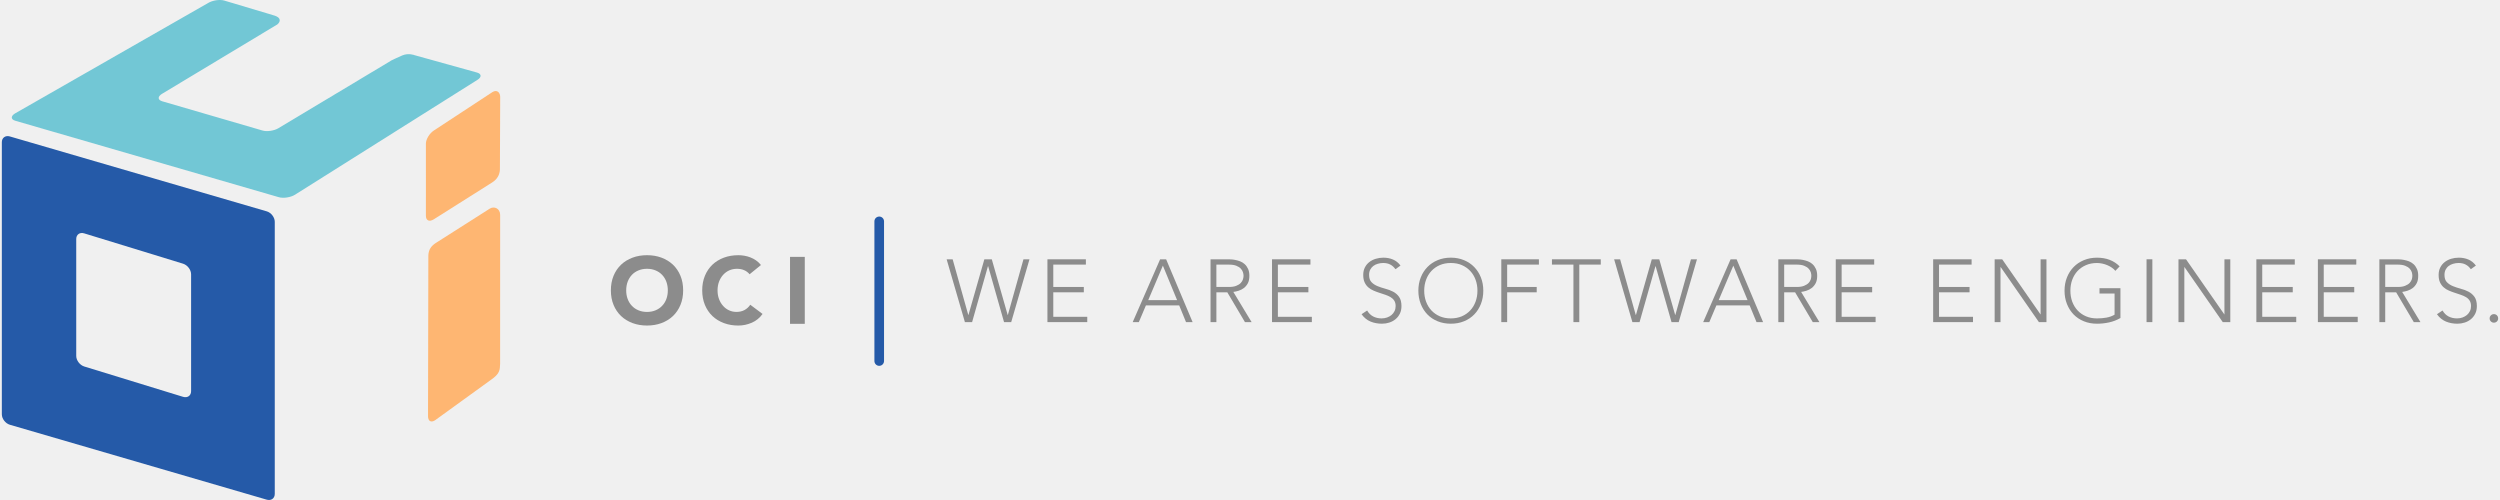
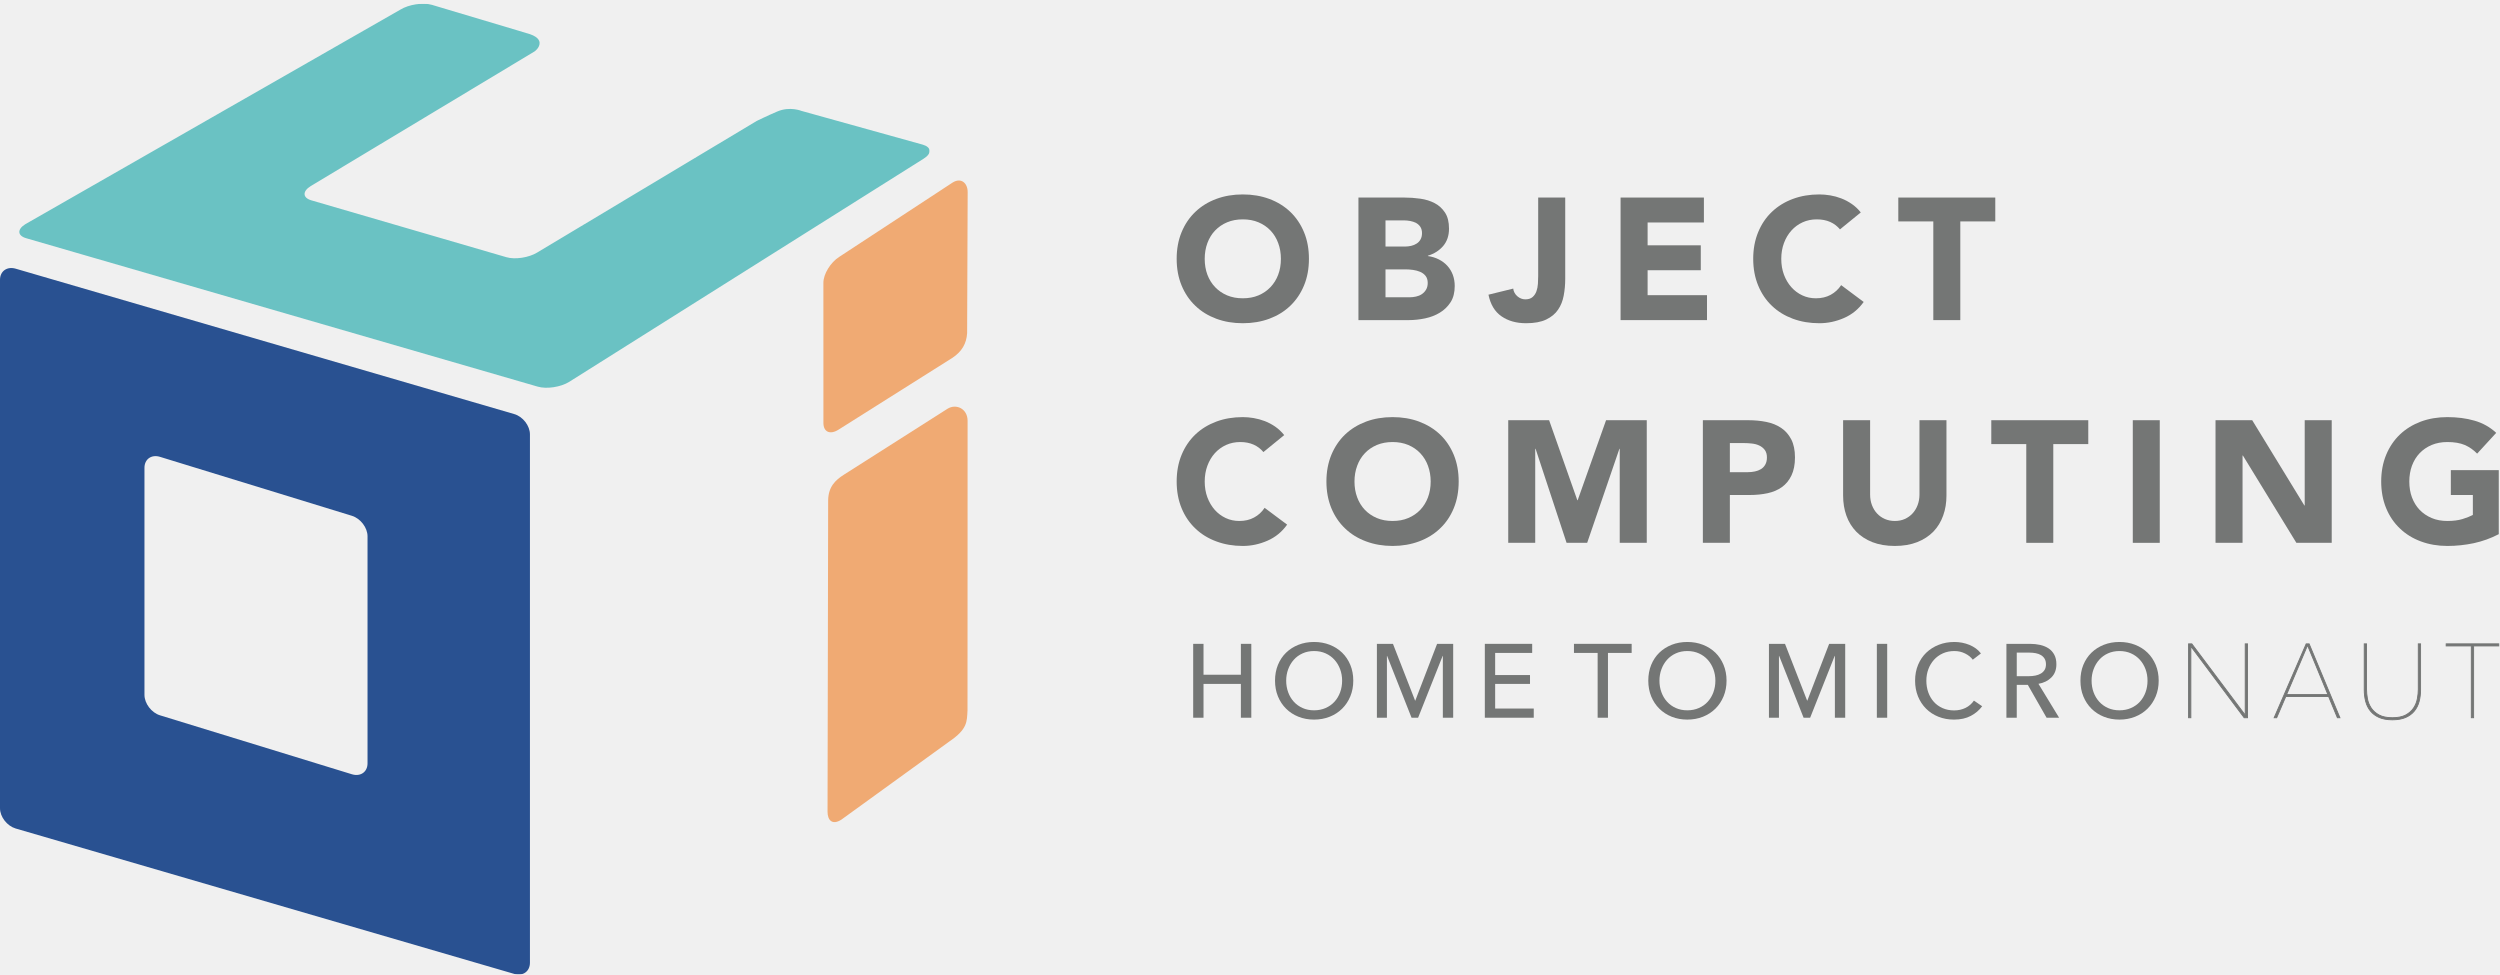
- <svg xmlns="http://www.w3.org/2000/svg" version="1.1" id="Ebene_1" x="0px" y="0px" width="325px" height="65px" viewBox="0 0 325 65" enable-background="new 0 0 325 65" xml:space="preserve">
-   <g>
-     <path fill="#255AA8" d="M24.842,35.654c0-0.58-0.47-1.193-1.042-1.373l-12.851-3.943c-0.571-0.18-1.039,0.152-1.039,0.73V46.27   c0,0.58,0.468,1.195,1.039,1.373L23.8,51.588c0.572,0.176,1.042-0.152,1.042-0.73V35.654z M35.719,64.209   c0,0.58-0.473,0.918-1.045,0.746l-33.39-9.736c-0.575-0.17-1.045-0.779-1.045-1.357V18.484c0-0.58,0.471-0.916,1.045-0.746   l33.39,9.736c0.572,0.166,1.045,0.779,1.045,1.357V64.209z" />
-     <path fill="#72C7D5" d="M53.901,7.176l8.121,2.258c0.588,0.172,0.611,0.598,0.051,0.943L38.346,25.316   c-0.564,0.35-1.508,0.492-2.1,0.32L1.991,15.699c-0.591-0.17-0.614-0.598-0.051-0.945L27.049,0.393   c0.563-0.346,1.507-0.492,2.099-0.322l5.839,1.744l0.474,0.145c0.788,0.197,0.898,0.494,0.903,0.662   c0.01,0.334-0.332,0.568-0.332,0.568l-14.988,9.018c-0.563,0.346-0.55,0.773,0.026,0.953l13.064,3.809   c0.58,0.172,1.515,0.029,2.078-0.314L50.9,7.846c0,0,0.781-0.379,1.389-0.639C53.129,6.854,53.901,7.176,53.901,7.176" />
-     <path fill="#FEB672" d="M55.685,33.264c0.008-0.918,0.479-1.371,1.065-1.738l6.921-4.404c0.586-0.367,1.349-0.006,1.349,0.803   l-0.005,19.381c-0.042,0.768,0.011,1.25-1.208,2.084l-7.247,5.244c-0.585,0.373-0.917,0.051-0.917-0.537L55.685,33.264z" />
-     <path fill="#FEB672" d="M55.366,18.684c0-0.586,0.48-1.371,1.064-1.736l7.583-4.975c0.583-0.369,1.013,0.045,1.013,0.633   l-0.037,9.453c-0.043,0.693-0.352,1.23-0.984,1.646l-7.622,4.812c-0.585,0.365-1.015,0.137-1.015-0.447L55.366,18.684z" />
-     <path fill="#8C8C8C" d="M81.406,37.748c0,0.41,0.063,0.781,0.19,1.123c0.129,0.342,0.31,0.639,0.547,0.883   c0.237,0.254,0.523,0.447,0.856,0.586c0.332,0.141,0.701,0.211,1.113,0.211c0.409,0,0.779-0.07,1.112-0.211   c0.331-0.139,0.618-0.332,0.855-0.586c0.238-0.244,0.419-0.541,0.548-0.883c0.125-0.342,0.19-0.713,0.19-1.123   c0-0.404-0.065-0.775-0.19-1.121c-0.129-0.344-0.31-0.639-0.548-0.891c-0.237-0.252-0.524-0.445-0.855-0.582   c-0.333-0.139-0.703-0.211-1.112-0.211c-0.412,0-0.782,0.072-1.113,0.211c-0.333,0.137-0.619,0.33-0.856,0.582   c-0.238,0.252-0.418,0.547-0.547,0.891C81.469,36.973,81.406,37.344,81.406,37.748 M79.414,37.748c0-0.699,0.116-1.328,0.35-1.898   c0.233-0.562,0.56-1.045,0.978-1.443c0.417-0.395,0.916-0.697,1.49-0.912c0.572-0.215,1.2-0.32,1.881-0.32s1.307,0.105,1.882,0.32   c0.572,0.215,1.068,0.518,1.487,0.912c0.417,0.398,0.745,0.881,0.977,1.443c0.235,0.57,0.351,1.199,0.351,1.898   c0,0.695-0.116,1.326-0.351,1.895c-0.232,0.562-0.561,1.045-0.977,1.443c-0.419,0.396-0.916,0.701-1.487,0.914   c-0.576,0.215-1.202,0.32-1.882,0.32s-1.309-0.105-1.881-0.32c-0.574-0.213-1.072-0.518-1.49-0.914   c-0.418-0.398-0.744-0.881-0.978-1.443C79.53,39.074,79.414,38.443,79.414,37.748" />
-     <path fill="#8C8C8C" d="M97.448,35.654c-0.188-0.229-0.42-0.406-0.694-0.525c-0.275-0.125-0.594-0.186-0.952-0.186   c-0.362,0-0.695,0.074-1.004,0.207c-0.308,0.141-0.573,0.338-0.797,0.586c-0.226,0.252-0.401,0.547-0.531,0.891   c-0.126,0.344-0.189,0.717-0.189,1.121c0,0.41,0.063,0.783,0.189,1.123c0.13,0.342,0.302,0.639,0.524,0.885   c0.221,0.252,0.48,0.445,0.78,0.584c0.3,0.141,0.62,0.209,0.966,0.209c0.394,0,0.741-0.08,1.044-0.244s0.554-0.393,0.75-0.689   l1.598,1.197c-0.366,0.516-0.833,0.895-1.4,1.141c-0.567,0.244-1.147,0.367-1.746,0.367c-0.681,0-1.307-0.105-1.88-0.32   c-0.575-0.215-1.071-0.518-1.489-0.914c-0.418-0.398-0.744-0.881-0.978-1.445s-0.352-1.197-0.352-1.893   c0-0.699,0.118-1.328,0.352-1.898c0.233-0.564,0.56-1.045,0.978-1.445c0.418-0.393,0.914-0.697,1.489-0.912   c0.573-0.213,1.199-0.318,1.88-0.318c0.247,0,0.501,0.021,0.769,0.066c0.265,0.045,0.528,0.115,0.787,0.217   c0.257,0.096,0.506,0.23,0.742,0.391c0.24,0.166,0.452,0.367,0.641,0.602L97.448,35.654z" />
-     <rect x="102.703" y="33.393" fill="#8C8C8C" width="1.918" height="8.705" />
-     <polygon fill="#8C8C8C" points="123.062,33.709 123.845,33.709 125.876,40.943 125.898,40.943 127.965,33.709 128.933,33.709    130.998,40.943 131.021,40.943 133.051,33.709 133.833,33.709 131.457,41.875 130.525,41.875 128.46,34.607 128.434,34.607    126.373,41.875 125.438,41.875  " />
-     <polygon fill="#8C8C8C" points="136.167,33.709 141.163,33.709 141.163,34.398 136.927,34.398 136.927,37.305 140.896,37.305    140.896,38 136.927,38 136.927,41.184 141.344,41.184 141.344,41.875 136.167,41.875  " />
-     <path fill="#8C8C8C" d="M151.173,34.533l-1.902,4.482h3.75L151.173,34.533z M150.815,33.709h0.782l3.442,8.166h-0.856l-0.887-2.17   h-4.328l-0.92,2.17h-0.797L150.815,33.709z" />
-     <path fill="#8C8C8C" d="M158.13,37.305h1.612c0.399,0,0.726-0.047,0.976-0.152c0.252-0.102,0.446-0.221,0.581-0.367   c0.14-0.145,0.235-0.303,0.285-0.473c0.05-0.168,0.078-0.324,0.078-0.459c0-0.143-0.027-0.295-0.078-0.463   c-0.05-0.17-0.145-0.328-0.285-0.473c-0.134-0.146-0.328-0.271-0.581-0.371c-0.25-0.098-0.576-0.148-0.976-0.148h-1.612V37.305z    M157.369,33.709h2.146c0.108,0,0.252,0.002,0.438,0.01c0.186,0.004,0.382,0.025,0.596,0.066c0.216,0.041,0.434,0.102,0.661,0.184   c0.221,0.084,0.424,0.211,0.599,0.371c0.179,0.16,0.323,0.363,0.438,0.613c0.115,0.246,0.171,0.543,0.171,0.9   c0,0.389-0.063,0.711-0.197,0.967c-0.137,0.258-0.307,0.459-0.509,0.617c-0.204,0.156-0.429,0.277-0.678,0.354   c-0.245,0.08-0.479,0.131-0.701,0.158l2.376,3.926h-0.865L159.55,38h-1.419v3.875h-0.761V33.709z" />
-     <polygon fill="#8C8C8C" points="165.362,33.709 170.357,33.709 170.357,34.398 166.124,34.398 166.124,37.305 170.091,37.305    170.091,38 166.124,38 166.124,41.184 170.54,41.184 170.54,41.875 165.362,41.875  " />
-     <path fill="#8C8C8C" d="M177.728,40.365c0.199,0.346,0.461,0.604,0.776,0.771c0.321,0.166,0.686,0.256,1.092,0.256   c0.254,0,0.494-0.039,0.715-0.115c0.222-0.082,0.42-0.186,0.584-0.324c0.165-0.139,0.296-0.307,0.392-0.504   c0.098-0.193,0.146-0.418,0.146-0.662c0-0.283-0.062-0.518-0.18-0.705c-0.121-0.186-0.283-0.338-0.48-0.455   c-0.201-0.119-0.424-0.219-0.674-0.305c-0.252-0.084-0.508-0.17-0.775-0.256c-0.262-0.084-0.521-0.182-0.771-0.291   c-0.249-0.107-0.477-0.242-0.675-0.42c-0.2-0.172-0.36-0.389-0.478-0.65c-0.121-0.262-0.18-0.586-0.18-0.969   c0-0.361,0.073-0.686,0.213-0.965c0.142-0.279,0.334-0.516,0.577-0.703s0.521-0.33,0.838-0.426   c0.314-0.096,0.646-0.145,0.989-0.145c0.447,0,0.859,0.076,1.239,0.236c0.382,0.156,0.713,0.424,0.99,0.789l-0.657,0.475   c-0.193-0.27-0.42-0.473-0.674-0.605c-0.26-0.137-0.568-0.203-0.92-0.203c-0.248,0-0.48,0.035-0.703,0.102   c-0.225,0.062-0.415,0.158-0.584,0.285c-0.162,0.125-0.295,0.289-0.398,0.477c-0.1,0.195-0.148,0.424-0.148,0.684   c0,0.408,0.104,0.723,0.31,0.941c0.21,0.219,0.472,0.391,0.782,0.518c0.312,0.127,0.646,0.238,1.015,0.338   c0.364,0.092,0.7,0.221,1.017,0.385c0.31,0.16,0.568,0.387,0.773,0.672c0.209,0.295,0.312,0.689,0.312,1.197   c0,0.369-0.067,0.695-0.207,0.982c-0.137,0.283-0.322,0.523-0.558,0.719s-0.507,0.344-0.813,0.443   c-0.309,0.1-0.627,0.15-0.959,0.15c-0.539,0-1.035-0.094-1.488-0.281c-0.455-0.189-0.842-0.506-1.164-0.953L177.728,40.365z" />
-     <path fill="#8C8C8C" d="M185.147,37.791c0,0.506,0.081,0.982,0.242,1.42c0.161,0.436,0.391,0.818,0.691,1.141   c0.301,0.324,0.664,0.578,1.091,0.766c0.427,0.18,0.904,0.275,1.437,0.275c0.529,0,1.008-0.096,1.436-0.275   c0.427-0.188,0.788-0.441,1.09-0.766c0.302-0.322,0.531-0.705,0.691-1.141c0.163-0.438,0.243-0.914,0.243-1.42   c0-0.51-0.08-0.984-0.243-1.42c-0.16-0.438-0.39-0.818-0.691-1.141c-0.302-0.326-0.663-0.576-1.09-0.766   c-0.428-0.184-0.906-0.275-1.436-0.275c-0.532,0-1.01,0.092-1.437,0.275c-0.427,0.189-0.79,0.439-1.091,0.766   c-0.301,0.322-0.53,0.703-0.691,1.141C185.229,36.807,185.147,37.281,185.147,37.791 M184.387,37.791   c0-0.623,0.104-1.199,0.312-1.721c0.204-0.523,0.495-0.977,0.864-1.354c0.367-0.383,0.812-0.682,1.332-0.896   c0.516-0.215,1.089-0.324,1.713-0.324c0.619,0,1.194,0.109,1.711,0.324c0.519,0.215,0.966,0.514,1.333,0.896   c0.37,0.377,0.657,0.83,0.865,1.354c0.208,0.521,0.312,1.098,0.312,1.721s-0.104,1.197-0.312,1.727   c-0.208,0.525-0.495,0.979-0.865,1.359c-0.367,0.381-0.814,0.678-1.333,0.889c-0.517,0.213-1.092,0.316-1.711,0.316   c-0.624,0-1.197-0.104-1.713-0.316c-0.52-0.211-0.965-0.508-1.332-0.889c-0.369-0.381-0.66-0.834-0.864-1.359   C184.491,38.988,184.387,38.414,184.387,37.791" />
-     <polygon fill="#8C8C8C" points="195.169,33.709 200.058,33.709 200.058,34.398 195.931,34.398 195.931,37.305 199.772,37.305    199.772,38 195.931,38 195.931,41.875 195.169,41.875  " />
-     <polygon fill="#8C8C8C" points="204.547,34.398 201.753,34.398 201.753,33.709 208.099,33.709 208.099,34.398 205.308,34.398    205.308,41.875 204.547,41.875  " />
-     <polygon fill="#8C8C8C" points="209.835,33.709 210.616,33.709 212.648,40.943 212.673,40.943 214.733,33.709 215.704,33.709    217.772,40.943 217.795,40.943 219.825,33.709 220.607,33.709 218.232,41.875 217.297,41.875 215.233,34.607 215.209,34.607    213.144,41.875 212.211,41.875  " />
-     <path fill="#8C8C8C" d="M225.333,34.533l-1.902,4.482h3.75L225.333,34.533z M224.978,33.709h0.781l3.44,8.166h-0.853l-0.89-2.17   h-4.327l-0.919,2.17h-0.797L224.978,33.709z" />
-     <path fill="#8C8C8C" d="M231.944,37.305h1.614c0.399,0,0.725-0.047,0.974-0.152c0.252-0.102,0.444-0.221,0.581-0.367   c0.141-0.145,0.235-0.303,0.288-0.473c0.049-0.168,0.073-0.324,0.073-0.459c0-0.143-0.024-0.295-0.073-0.463   c-0.053-0.17-0.147-0.328-0.288-0.473c-0.137-0.146-0.329-0.271-0.581-0.371c-0.249-0.098-0.574-0.148-0.974-0.148h-1.614V37.305z    M231.183,33.709h2.146c0.108,0,0.254,0.002,0.438,0.01c0.185,0.004,0.385,0.025,0.6,0.066c0.213,0.041,0.434,0.102,0.656,0.184   c0.223,0.084,0.425,0.211,0.602,0.371c0.178,0.16,0.323,0.363,0.439,0.613c0.114,0.246,0.171,0.543,0.171,0.9   c0,0.389-0.065,0.711-0.2,0.967c-0.137,0.258-0.307,0.459-0.51,0.617c-0.203,0.156-0.43,0.277-0.678,0.354   c-0.24,0.08-0.477,0.131-0.699,0.158l2.377,3.926h-0.866L233.363,38h-1.419v3.875h-0.762V33.709z" />
-     <polygon fill="#8C8C8C" points="238.649,33.709 243.646,33.709 243.646,34.398 239.413,34.398 239.413,37.305 243.381,37.305    243.381,38 239.413,38 239.413,41.184 243.829,41.184 243.829,41.875 238.649,41.875  " />
-     <polygon fill="#8C8C8C" points="251.311,33.709 256.308,33.709 256.308,34.398 252.072,34.398 252.072,37.305 256.042,37.305    256.042,38 252.072,38 252.072,41.184 256.489,41.184 256.489,41.875 251.311,41.875  " />
-     <polygon fill="#8C8C8C" points="259.305,33.709 260.286,33.709 265.257,40.859 265.278,40.859 265.278,33.709 266.04,33.709    266.04,41.875 265.058,41.875 260.088,34.721 260.065,34.721 260.065,41.875 259.305,41.875  " />
-     <path fill="#8C8C8C" d="M275.657,41.344c-0.479,0.27-0.971,0.461-1.482,0.57c-0.516,0.113-1.033,0.168-1.564,0.168   c-0.623,0-1.196-0.104-1.71-0.316c-0.52-0.211-0.966-0.508-1.333-0.887c-0.369-0.381-0.66-0.836-0.866-1.363   c-0.209-0.527-0.312-1.102-0.312-1.725s0.103-1.193,0.312-1.719c0.206-0.525,0.497-0.977,0.866-1.355   c0.367-0.383,0.813-0.68,1.333-0.895c0.514-0.215,1.087-0.324,1.71-0.324c1.213,0,2.194,0.375,2.943,1.131l-0.557,0.58   c-0.118-0.148-0.274-0.287-0.455-0.414c-0.18-0.127-0.375-0.23-0.586-0.32c-0.212-0.092-0.432-0.16-0.664-0.209   s-0.457-0.076-0.682-0.076c-0.529,0-1.008,0.092-1.434,0.279c-0.428,0.186-0.791,0.436-1.094,0.758   c-0.299,0.326-0.529,0.705-0.693,1.145c-0.16,0.438-0.238,0.91-0.238,1.42c0,0.506,0.078,0.982,0.238,1.422   c0.164,0.436,0.395,0.816,0.693,1.139c0.303,0.324,0.666,0.578,1.094,0.764c0.426,0.184,0.904,0.277,1.434,0.277   c0.44,0,0.852-0.035,1.234-0.105c0.385-0.072,0.734-0.193,1.051-0.383V38.16h-1.961v-0.691h2.723V41.344z" />
-     <rect x="279.05" y="33.707" fill="#8C8C8C" width="0.756" height="8.168" />
-     <polygon fill="#8C8C8C" points="283.202,33.709 284.181,33.709 289.153,40.859 289.177,40.859 289.177,33.709 289.939,33.709    289.939,41.875 288.957,41.875 283.983,34.721 283.964,34.721 283.964,41.875 283.202,41.875  " />
-     <polygon fill="#8C8C8C" points="293.327,33.709 298.321,33.709 298.321,34.398 294.092,34.398 294.092,37.305 298.057,37.305    298.057,38 294.092,38 294.092,41.184 298.511,41.184 298.511,41.875 293.327,41.875  " />
-     <polygon fill="#8C8C8C" points="301.325,33.709 306.317,33.709 306.317,34.398 302.086,34.398 302.086,37.305 306.052,37.305    306.052,38 302.086,38 302.086,41.184 306.504,41.184 306.504,41.875 301.325,41.875  " />
-     <path fill="#8C8C8C" d="M310.078,37.305h1.614c0.401,0,0.726-0.047,0.973-0.152c0.253-0.102,0.447-0.221,0.584-0.367   c0.141-0.145,0.232-0.303,0.286-0.473c0.046-0.168,0.071-0.324,0.071-0.459c0-0.143-0.025-0.295-0.071-0.463   c-0.054-0.17-0.146-0.328-0.286-0.473c-0.137-0.146-0.331-0.271-0.584-0.371c-0.247-0.098-0.571-0.148-0.973-0.148h-1.614V37.305z    M309.317,33.709h2.146c0.105,0,0.255,0.002,0.439,0.01c0.185,0.004,0.38,0.025,0.597,0.066c0.215,0.041,0.434,0.102,0.66,0.184   c0.223,0.084,0.422,0.211,0.602,0.371c0.176,0.16,0.319,0.363,0.436,0.613c0.115,0.246,0.17,0.543,0.17,0.9   c0,0.389-0.062,0.711-0.197,0.967c-0.137,0.258-0.303,0.459-0.509,0.617c-0.206,0.156-0.429,0.277-0.677,0.354   c-0.246,0.08-0.48,0.131-0.701,0.158l2.376,3.926h-0.866L311.497,38h-1.419v3.875h-0.761V33.709z" />
-     <path fill="#8C8C8C" d="M317.53,40.365c0.2,0.346,0.455,0.604,0.775,0.771c0.32,0.166,0.686,0.256,1.094,0.256   c0.254,0,0.491-0.039,0.715-0.115c0.222-0.082,0.417-0.186,0.582-0.324c0.164-0.139,0.295-0.307,0.392-0.504   c0.097-0.193,0.146-0.418,0.146-0.662c0-0.283-0.061-0.518-0.18-0.705c-0.116-0.186-0.277-0.338-0.478-0.455   c-0.2-0.119-0.427-0.219-0.677-0.305c-0.252-0.084-0.506-0.17-0.77-0.256c-0.267-0.084-0.525-0.182-0.775-0.291   c-0.25-0.107-0.479-0.242-0.673-0.42c-0.2-0.172-0.361-0.389-0.48-0.65c-0.123-0.262-0.179-0.586-0.179-0.969   c0-0.361,0.069-0.686,0.213-0.965s0.336-0.516,0.579-0.703c0.239-0.188,0.517-0.33,0.833-0.426s0.649-0.145,0.993-0.145   c0.446,0,0.859,0.076,1.24,0.236c0.382,0.156,0.709,0.424,0.987,0.789l-0.659,0.475c-0.192-0.27-0.415-0.473-0.673-0.605   c-0.258-0.137-0.562-0.203-0.918-0.203c-0.248,0-0.479,0.035-0.703,0.102c-0.225,0.062-0.418,0.158-0.584,0.285   c-0.168,0.125-0.297,0.289-0.398,0.477c-0.103,0.195-0.149,0.424-0.149,0.684c0,0.408,0.101,0.723,0.308,0.941   c0.213,0.219,0.473,0.391,0.783,0.518c0.312,0.127,0.65,0.238,1.014,0.338c0.366,0.092,0.706,0.221,1.016,0.385   c0.311,0.16,0.572,0.387,0.779,0.672c0.205,0.295,0.309,0.689,0.309,1.197c0,0.369-0.066,0.695-0.206,0.982   c-0.138,0.283-0.327,0.523-0.559,0.719c-0.235,0.195-0.509,0.344-0.812,0.443c-0.311,0.1-0.627,0.15-0.959,0.15   c-0.537,0-1.039-0.094-1.486-0.281c-0.453-0.189-0.846-0.506-1.167-0.953L317.53,40.365z" />
-     <path fill="#8C8C8C" d="M323.653,41.393c0-0.156,0.055-0.287,0.163-0.395s0.235-0.162,0.391-0.162s0.282,0.055,0.396,0.162   c0.103,0.107,0.158,0.238,0.158,0.395c0,0.152-0.056,0.285-0.158,0.393c-0.113,0.107-0.24,0.16-0.396,0.16s-0.282-0.053-0.391-0.16   S323.653,41.545,323.653,41.393" />
-     <path fill="#255AA8" d="M114.3,47.559c-0.348,0-0.627-0.283-0.627-0.631v-18.15c0-0.346,0.279-0.627,0.627-0.627   c0.347,0,0.625,0.281,0.625,0.627v18.15C114.924,47.275,114.646,47.559,114.3,47.559" />
+ <svg xmlns="http://www.w3.org/2000/svg" xmlns:xlink="http://www.w3.org/1999/xlink" width="649px" height="253px" viewBox="0 0 649 253" version="1.1">
+   <defs>
+     <polygon id="path-1" points="0 0.973 241.335 0.973 241.335 252.94 0 252.94" />
+   </defs>
+   <g id="OCI_HTM_V1_Colored" stroke="none" stroke-width="1" fill="none" fill-rule="evenodd">
+     <g id="Group-4">
+       <mask id="mask-2" fill="white">
+         <use xlink:href="#path-1" />
+       </mask>
+       <g id="Clip-2" />
+       <path d="M95.411,139.218 C95.411,136.973 93.581,134.588 91.355,133.902 L41.535,118.596 C39.32,117.911 37.502,119.198 37.502,121.439 L37.502,180.381 C37.502,182.629 39.32,185.019 41.535,185.695 L91.355,200.997 C93.581,201.685 95.411,200.405 95.411,198.168 L95.411,139.218 Z M137.572,249.926 C137.572,252.171 135.748,253.49 133.512,252.83 L4.063,215.078 C1.836,214.419 0,212.059 0,209.817 L0,72.64 C0,70.387 1.836,69.093 4.063,69.75 L133.512,107.499 C135.748,108.153 137.572,110.527 137.572,112.766 L137.572,249.926 Z" id="Fill-1" fill="#295191" mask="url(#mask-2)" />
+       <path d="M208.07,28.792 L239.563,37.556 C241.841,38.215 241.938,39.87 239.762,41.204 L147.749,99.139 C145.576,100.493 141.91,101.048 139.616,100.378 L6.8,61.843 C4.509,61.181 4.412,59.533 6.604,58.181 L103.953,2.489 C106.135,1.154 109.797,0.593 112.085,1.246 L134.737,8.011 L136.572,8.572 C139.622,9.335 140.062,10.489 140.081,11.143 C140.108,12.44 138.784,13.343 138.784,13.343 L80.669,48.304 C78.492,49.645 78.537,51.315 80.773,51.991 L131.432,66.761 C133.668,67.443 137.298,66.887 139.474,65.546 L196.44,31.397 C196.44,31.397 199.455,29.929 201.82,28.929 C205.076,27.55 208.07,28.792 208.07,28.792" id="Fill-3" fill="#6AC2C3" mask="url(#mask-2)" />
+     </g>
+     <path d="M214.988,129.94 C215.021,126.393 216.84,124.64 219.112,123.208 L245.951,106.128 C248.227,104.697 251.188,106.103 251.188,109.241 L251.166,184.384 C250.998,187.357 251.207,189.244 246.468,192.476 L218.381,212.806 C216.104,214.241 214.829,212.998 214.829,210.721 L214.988,129.94" id="Fill-5" fill="#F0AA73" />
+     <path d="M213.752,73.41 C213.752,71.135 215.611,68.107 217.873,66.678 L247.275,47.403 C249.539,45.977 251.207,47.568 251.207,49.848 L251.066,86.493 C250.902,89.196 249.699,91.268 247.24,92.9 L217.691,111.533 C215.428,112.966 213.758,112.081 213.758,109.81 L213.752,73.41" id="Fill-6" fill="#F0AA73" />
+     <path d="M312.743,67.187 C312.743,68.69 312.974,70.069 313.438,71.311 C313.902,72.547 314.567,73.626 315.44,74.536 C316.312,75.453 317.348,76.163 318.567,76.679 C319.784,77.19 321.133,77.437 322.633,77.437 C324.128,77.437 325.485,77.19 326.697,76.679 C327.914,76.163 328.952,75.453 329.823,74.536 C330.688,73.626 331.359,72.547 331.82,71.311 C332.291,70.069 332.521,68.69 332.521,67.187 C332.521,65.722 332.291,64.36 331.82,63.101 C331.359,61.843 330.688,60.755 329.823,59.843 C328.952,58.928 327.914,58.216 326.697,57.708 C325.485,57.195 324.128,56.948 322.633,56.948 C321.133,56.948 319.784,57.195 318.567,57.708 C317.348,58.216 316.312,58.928 315.44,59.843 C314.567,60.755 313.902,61.843 313.438,63.101 C312.974,64.36 312.743,65.722 312.743,67.187 Z M305.462,67.187 C305.462,64.646 305.889,62.337 306.742,60.269 C307.594,58.205 308.789,56.442 310.319,54.989 C311.839,53.535 313.655,52.419 315.754,51.639 C317.848,50.859 320.139,50.474 322.633,50.474 C325.117,50.474 327.408,50.859 329.508,51.639 C331.606,52.419 333.42,53.535 334.947,54.989 C336.469,56.442 337.667,58.205 338.519,60.269 C339.379,62.337 339.799,64.646 339.799,67.187 C339.799,69.737 339.379,72.047 338.519,74.113 C337.667,76.179 336.469,77.937 334.947,79.393 C333.42,80.855 331.606,81.965 329.508,82.745 C327.408,83.523 325.117,83.91 322.633,83.91 C320.139,83.91 317.848,83.523 315.754,82.745 C313.655,81.965 311.839,80.855 310.319,79.393 C308.789,77.937 307.594,76.179 306.742,74.113 C305.889,72.047 305.462,69.737 305.462,67.187 Z" id="Fill-7" fill="#747675" />
+     <path d="M359.676,77.173 L365.954,77.173 C366.504,77.173 367.051,77.108 367.607,76.987 C368.152,76.871 368.654,76.663 369.108,76.361 C369.553,76.064 369.922,75.67 370.207,75.19 C370.492,74.712 370.636,74.129 370.636,73.44 C370.636,72.69 370.44,72.085 370.08,71.618 C369.701,71.154 369.234,70.805 368.654,70.561 C368.083,70.325 367.471,70.151 366.816,70.069 C366.152,69.981 365.539,69.931 364.971,69.931 L359.676,69.931 L359.676,77.173 Z M359.676,64.005 L364.751,64.005 C365.286,64.005 365.828,63.937 366.339,63.822 C366.866,63.701 367.344,63.508 367.756,63.234 C368.188,62.964 368.521,62.607 368.768,62.157 C369.021,61.711 369.152,61.167 369.152,60.535 C369.152,59.878 369.006,59.332 368.729,58.898 C368.438,58.464 368.066,58.123 367.627,57.887 C367.168,57.651 366.663,57.472 366.1,57.368 C365.52,57.263 364.971,57.211 364.438,57.211 L359.676,57.211 L359.676,64.005 Z M352.651,51.283 L364.52,51.283 C365.904,51.283 367.292,51.375 368.677,51.574 C370.08,51.766 371.328,52.156 372.438,52.736 C373.542,53.321 374.443,54.145 375.125,55.189 C375.822,56.239 376.163,57.631 376.163,59.368 C376.163,61.167 375.658,62.66 374.658,63.849 C373.652,65.025 372.339,65.876 370.686,66.382 L370.686,66.472 C371.737,66.623 372.686,66.911 373.531,67.349 C374.381,67.783 375.125,68.338 375.74,69.014 C376.355,69.69 376.822,70.47 377.163,71.371 C377.487,72.272 377.646,73.234 377.646,74.25 C377.646,75.926 377.293,77.325 376.575,78.453 C375.85,79.575 374.916,80.482 373.778,81.168 C372.646,81.861 371.366,82.355 369.946,82.652 C368.521,82.949 367.097,83.102 365.69,83.102 L352.651,83.102 L352.651,51.283 Z" id="Fill-8" fill="#747675" />
+     <path d="M406.332,72.448 C406.332,73.915 406.197,75.344 405.939,76.723 C405.689,78.102 405.206,79.322 404.48,80.382 C403.77,81.449 402.744,82.3 401.403,82.943 C400.071,83.588 398.329,83.91 396.17,83.91 C393.647,83.91 391.516,83.311 389.79,82.116 C388.046,80.913 386.925,79.044 386.405,76.5 L392.829,74.92 C392.928,75.696 393.279,76.361 393.89,76.899 C394.516,77.437 395.205,77.712 395.982,77.712 C396.791,77.712 397.417,77.506 397.873,77.099 C398.329,76.696 398.653,76.196 398.865,75.596 C399.076,74.997 399.203,74.349 399.247,73.64 C399.293,72.937 399.313,72.288 399.313,71.687 L399.313,51.283 L406.332,51.283 L406.332,72.448" id="Fill-9" fill="#747675" />
+     <polyline id="Fill-10" fill="#747675" points="420.701 51.283 442.331 51.283 442.331 57.755 427.718 57.755 427.718 63.684 441.523 63.684 441.523 70.151 427.718 70.151 427.718 76.629 443.137 76.629 443.137 83.102 420.701 83.102 420.701 51.283" />
+     <path d="M477.657,59.549 C476.971,58.711 476.121,58.063 475.113,57.617 C474.107,57.169 472.948,56.948 471.635,56.948 C470.316,56.948 469.085,57.195 467.965,57.708 C466.844,58.216 465.877,58.928 465.053,59.843 C464.233,60.755 463.577,61.843 463.112,63.101 C462.65,64.36 462.418,65.722 462.418,67.187 C462.418,68.69 462.65,70.069 463.112,71.311 C463.577,72.547 464.217,73.626 465.02,74.536 C465.835,75.453 466.777,76.163 467.882,76.679 C468.97,77.19 470.143,77.437 471.404,77.437 C472.847,77.437 474.124,77.143 475.231,76.541 C476.333,75.946 477.248,75.105 477.965,74.022 L483.812,78.388 C482.465,80.27 480.762,81.663 478.693,82.558 C476.621,83.459 474.495,83.91 472.309,83.91 C469.813,83.91 467.525,83.523 465.426,82.745 C463.332,81.965 461.514,80.855 459.991,79.393 C458.453,77.937 457.271,76.179 456.42,74.113 C455.565,72.047 455.134,69.737 455.134,67.187 C455.134,64.646 455.565,62.337 456.42,60.269 C457.271,58.205 458.453,56.442 459.991,54.989 C461.514,53.535 463.332,52.419 465.426,51.639 C467.525,50.859 469.813,50.474 472.309,50.474 C473.209,50.474 474.148,50.557 475.113,50.716 C476.088,50.878 477.056,51.142 477.995,51.504 C478.943,51.865 479.844,52.348 480.718,52.947 C481.586,53.54 482.366,54.28 483.059,55.145 L477.657,59.549" id="Fill-11" fill="#747675" />
+     <polyline id="Fill-12" fill="#747675" points="501.889 57.48 492.801 57.48 492.801 51.283 517.975 51.283 517.975 57.48 508.895 57.48 508.895 83.102 501.889 83.102 501.889 57.48" />
+     <path d="M327.979,117.357 C327.29,116.519 326.447,115.876 325.436,115.425 C324.436,114.978 323.271,114.752 321.957,114.752 C320.639,114.752 319.416,115.01 318.295,115.51 C317.169,116.03 316.199,116.733 315.369,117.651 C314.551,118.568 313.902,119.648 313.438,120.91 C312.974,122.17 312.743,123.538 312.743,124.999 C312.743,126.505 312.974,127.869 313.438,129.116 C313.902,130.357 314.539,131.443 315.35,132.358 C316.158,133.261 317.105,133.976 318.199,134.484 C319.295,135 320.479,135.244 321.727,135.244 C323.169,135.244 324.446,134.956 325.549,134.352 C326.661,133.758 327.578,132.92 328.296,131.832 L334.14,136.196 C332.793,138.083 331.084,139.479 329.013,140.374 C326.952,141.273 324.814,141.729 322.633,141.729 C320.139,141.729 317.848,141.33 315.754,140.547 C313.655,139.775 311.839,138.662 310.319,137.196 C308.789,135.753 307.594,133.997 306.742,131.923 C305.889,129.857 305.462,127.546 305.462,124.999 C305.462,122.461 305.889,120.145 306.742,118.079 C307.594,116.016 308.789,114.249 310.319,112.79 C311.839,111.343 313.655,110.233 315.754,109.445 C317.848,108.669 320.139,108.283 322.633,108.283 C323.529,108.283 324.469,108.362 325.436,108.527 C326.411,108.692 327.373,108.955 328.32,109.312 C329.263,109.672 330.164,110.153 331.035,110.746 C331.903,111.354 332.688,112.084 333.381,112.952 L327.979,117.357" id="Fill-13" fill="#747675" />
+     <path d="M351.624,124.999 C351.624,126.505 351.857,127.869 352.327,129.116 C352.783,130.357 353.453,131.443 354.322,132.358 C355.189,133.261 356.234,133.976 357.442,134.484 C358.657,135 360.02,135.244 361.515,135.244 C363.009,135.244 364.363,135 365.58,134.484 C366.789,133.976 367.839,133.261 368.701,132.358 C369.569,131.443 370.24,130.357 370.701,129.116 C371.163,127.869 371.404,126.505 371.404,124.999 C371.404,123.538 371.163,122.17 370.701,120.91 C370.24,119.648 369.569,118.568 368.701,117.651 C367.839,116.733 366.789,116.03 365.58,115.51 C364.363,115.01 363.009,114.752 361.515,114.752 C360.02,114.752 358.657,115.01 357.442,115.51 C356.234,116.03 355.189,116.733 354.322,117.651 C353.453,118.568 352.783,119.648 352.327,120.91 C351.857,122.17 351.624,123.538 351.624,124.999 Z M344.338,124.999 C344.338,122.461 344.77,120.145 345.621,118.079 C346.48,116.016 347.668,114.249 349.195,112.79 C350.723,111.343 352.536,110.233 354.638,109.445 C356.736,108.669 359.025,108.283 361.515,108.283 C364.001,108.283 366.287,108.669 368.389,109.445 C370.487,110.233 372.298,111.343 373.828,112.79 C375.361,114.249 376.545,116.016 377.402,118.079 C378.252,120.145 378.675,122.461 378.675,124.999 C378.675,127.546 378.252,129.857 377.402,131.923 C376.545,133.997 375.361,135.753 373.828,137.196 C372.298,138.662 370.487,139.775 368.389,140.547 C366.287,141.33 364.001,141.729 361.515,141.729 C359.025,141.729 356.736,141.33 354.638,140.547 C352.536,139.775 350.723,138.662 349.195,137.196 C347.668,135.753 346.48,133.997 345.621,131.923 C344.77,129.857 344.338,127.546 344.338,124.999 Z" id="Fill-14" fill="#747675" />
+     <polyline id="Fill-15" fill="#747675" points="391.537 109.087 402.148 109.087 409.473 129.857 409.566 129.857 416.935 109.087 427.498 109.087 427.498 140.918 420.481 140.918 420.481 116.505 420.396 116.505 412.03 140.918 406.682 140.918 398.637 116.505 398.543 116.505 398.543 140.918 391.537 140.918 391.537 109.087" />
+     <path d="M449.073,122.577 L453.738,122.577 C454.373,122.577 454.98,122.516 455.565,122.39 C456.15,122.275 456.667,122.072 457.14,121.788 C457.612,121.508 457.975,121.11 458.261,120.615 C458.547,120.115 458.695,119.502 458.695,118.749 C458.695,117.939 458.502,117.296 458.129,116.796 C457.755,116.307 457.271,115.919 456.684,115.648 C456.106,115.378 455.453,115.205 454.732,115.134 C454.008,115.06 453.329,115.021 452.667,115.021 L449.073,115.021 L449.073,122.577 Z M442.063,109.087 L453.884,109.087 C455.524,109.087 457.079,109.236 458.555,109.535 C460.02,109.831 461.305,110.351 462.396,111.093 C463.497,111.824 464.354,112.81 465.003,114.054 C465.646,115.296 465.976,116.86 465.976,118.749 C465.976,120.613 465.662,122.17 465.063,123.423 C464.47,124.681 463.64,125.687 462.596,126.443 C461.552,127.19 460.308,127.728 458.871,128.038 C457.439,128.349 455.867,128.503 454.189,128.503 L449.073,128.503 L449.073,140.918 L442.063,140.918 L442.063,109.087 Z" id="Fill-16" fill="#747675" />
+     <path d="M505.301,128.637 C505.301,130.528 505.019,132.267 504.438,133.861 C503.873,135.443 503.035,136.827 501.916,137.995 C500.79,139.152 499.387,140.08 497.707,140.74 C496.031,141.394 494.092,141.729 491.908,141.729 C489.69,141.729 487.746,141.394 486.062,140.74 C484.383,140.08 482.987,139.152 481.86,137.995 C480.74,136.827 479.888,135.443 479.324,133.861 C478.756,132.267 478.471,130.528 478.471,128.637 L478.471,109.087 L485.481,109.087 L485.481,128.373 C485.481,129.363 485.636,130.275 485.951,131.113 C486.268,131.94 486.701,132.682 487.278,133.291 C487.842,133.912 488.531,134.39 489.322,134.737 C490.125,135.077 490.974,135.244 491.908,135.244 C492.831,135.244 493.693,135.077 494.466,134.737 C495.254,134.39 495.916,133.912 496.493,133.291 C497.064,132.682 497.504,131.94 497.817,131.113 C498.131,130.275 498.295,129.363 498.295,128.373 L498.295,109.087 L505.301,109.087 L505.301,128.637" id="Fill-17" fill="#747675" />
+     <polyline id="Fill-18" fill="#747675" points="526.021 115.286 516.939 115.286 516.939 109.087 542.116 109.087 542.116 115.286 533.033 115.286 533.033 140.918 526.021 140.918 526.021 115.286" />
+     <polygon id="Fill-19" fill="#747675" points="553.672 140.918 560.675 140.918 560.675 109.087 553.672 109.087" />
+     <polyline id="Fill-20" fill="#747675" points="575.15 109.087 584.673 109.087 598.207 131.212 598.303 131.212 598.303 109.087 605.314 109.087 605.314 140.918 596.141 140.918 582.261 118.263 582.165 118.263 582.165 140.918 575.15 140.918 575.15 109.087" />
+     <path d="M648.679,138.671 C646.615,139.743 644.456,140.523 642.209,141.009 C639.959,141.482 637.676,141.729 635.329,141.729 C632.846,141.729 630.549,141.33 628.45,140.547 C626.359,139.775 624.546,138.662 623.026,137.196 C621.499,135.753 620.299,133.997 619.444,131.923 C618.595,129.857 618.158,127.546 618.158,124.999 C618.158,122.461 618.595,120.145 619.444,118.079 C620.299,116.016 621.499,114.249 623.026,112.79 C624.546,111.343 626.359,110.233 628.45,109.445 C630.549,108.669 632.846,108.283 635.329,108.283 C637.873,108.283 640.225,108.581 642.368,109.202 C644.517,109.818 646.388,110.862 648.014,112.368 L643.066,117.763 C642.109,116.772 641.033,116.03 639.835,115.51 C638.637,115.01 637.132,114.752 635.329,114.752 C633.838,114.752 632.483,115.01 631.269,115.51 C630.052,116.03 629.016,116.733 628.137,117.651 C627.264,118.568 626.609,119.648 626.14,120.91 C625.681,122.17 625.455,123.538 625.455,124.999 C625.455,126.505 625.681,127.869 626.14,129.116 C626.609,130.357 627.264,131.443 628.137,132.358 C629.016,133.261 630.052,133.976 631.269,134.484 C632.483,135 633.838,135.244 635.329,135.244 C636.862,135.244 638.179,135.077 639.291,134.737 C640.396,134.39 641.285,134.036 641.953,133.679 L641.953,128.503 L636.236,128.503 L636.236,122.038 L648.679,122.038 L648.679,138.671" id="Fill-21" fill="#747675" />
+     <polyline id="Fill-22" fill="#747675" points="309.751 167.142 312.433 167.142 312.433 175.161 322.131 175.161 322.131 167.142 324.84 167.142 324.84 186.322 322.131 186.322 322.131 177.543 312.433 177.543 312.433 186.322 309.751 186.322 309.751 167.142" />
+     <path d="M348.415,176.705 C348.415,175.656 348.244,174.667 347.901,173.739 C347.558,172.81 347.068,171.992 346.437,171.287 C345.805,170.584 345.041,170.027 344.146,169.622 C343.255,169.216 342.247,169.01 341.129,169.01 C340.024,169.01 339.027,169.216 338.134,169.622 C337.241,170.027 336.48,170.584 335.859,171.287 C335.235,171.992 334.752,172.81 334.408,173.739 C334.068,174.667 333.893,175.656 333.893,176.705 C333.893,177.769 334.068,178.772 334.408,179.711 C334.752,180.651 335.238,181.47 335.87,182.161 C336.502,182.86 337.264,183.404 338.145,183.799 C339.032,184.198 340.024,184.398 341.129,184.398 C342.228,184.398 343.233,184.198 344.135,183.799 C345.035,183.404 345.805,182.86 346.437,182.161 C347.068,181.47 347.558,180.651 347.901,179.711 C348.244,178.772 348.415,177.769 348.415,176.705 Z M351.311,176.705 C351.311,178.184 351.053,179.543 350.541,180.783 C350.024,182.019 349.316,183.085 348.415,183.975 C347.508,184.87 346.437,185.569 345.189,186.063 C343.942,186.561 342.588,186.808 341.129,186.808 C339.662,186.808 338.315,186.561 337.079,186.063 C335.838,185.569 334.769,184.87 333.87,183.975 C332.967,183.085 332.26,182.019 331.755,180.783 C331.249,179.543 330.996,178.184 330.996,176.705 C330.996,175.205 331.249,173.837 331.755,172.601 C332.26,171.365 332.967,170.307 333.87,169.433 C334.769,168.557 335.838,167.875 337.079,167.386 C338.315,166.898 339.662,166.656 341.129,166.656 C342.588,166.656 343.942,166.898 345.189,167.386 C346.437,167.875 347.508,168.557 348.415,169.433 C349.316,170.307 350.024,171.365 350.541,172.601 C351.053,173.837 351.311,175.205 351.311,176.705 Z" id="Fill-23" fill="#747675" />
+     <polyline id="Fill-24" fill="#747675" points="367.357 181.876 367.413 181.876 373.072 167.142 377.246 167.142 377.246 186.322 374.562 186.322 374.562 170.283 374.51 170.283 368.141 186.322 366.438 186.322 360.097 170.283 360.045 170.283 360.045 186.322 357.442 186.322 357.442 167.142 361.613 167.142 367.357 181.876" />
+     <polyline id="Fill-25" fill="#747675" points="388.142 183.937 398.162 183.937 398.162 186.322 385.461 186.322 385.461 167.142 397.755 167.142 397.755 169.499 388.142 169.499 388.142 175.244 397.189 175.244 397.189 177.543 388.142 177.543 388.142 183.937" />
+     <polyline id="Fill-26" fill="#747675" points="417.429 186.322 414.748 186.322 414.748 169.499 408.599 169.499 408.599 167.142 423.578 167.142 423.578 169.499 417.429 169.499 417.429 186.322" />
+     <path d="M445.313,176.705 C445.313,175.656 445.139,174.667 444.799,173.739 C444.452,172.81 443.963,171.992 443.334,171.287 C442.702,170.584 441.941,170.027 441.045,169.622 C440.152,169.216 439.145,169.01 438.023,169.01 C436.925,169.01 435.924,169.216 435.029,169.622 C434.139,170.027 433.381,170.584 432.757,171.287 C432.133,171.992 431.649,172.81 431.309,173.739 C430.963,174.667 430.792,175.656 430.792,176.705 C430.792,177.769 430.963,178.772 431.309,179.711 C431.649,180.651 432.139,181.47 432.771,182.161 C433.402,182.86 434.16,183.404 435.045,183.799 C435.93,184.198 436.925,184.398 438.023,184.398 C439.128,184.398 440.128,184.198 441.029,183.799 C441.936,183.404 442.702,182.86 443.334,182.161 C443.963,181.47 444.452,180.651 444.799,179.711 C445.139,178.772 445.313,177.769 445.313,176.705 Z M448.211,176.705 C448.211,178.184 447.952,179.543 447.436,180.783 C446.925,182.019 446.213,183.085 445.313,183.975 C444.408,184.87 443.334,185.569 442.09,186.063 C440.842,186.561 439.485,186.808 438.023,186.808 C436.562,186.808 435.21,186.561 433.974,186.063 C432.737,185.569 431.666,184.87 430.765,183.975 C429.863,183.085 429.16,182.019 428.649,180.783 C428.149,179.543 427.896,178.184 427.896,176.705 C427.896,175.205 428.149,173.837 428.649,172.601 C429.16,171.365 429.863,170.307 430.765,169.433 C431.666,168.557 432.737,167.875 433.974,167.386 C435.21,166.898 436.562,166.656 438.023,166.656 C439.485,166.656 440.842,166.898 442.09,167.386 C443.334,167.875 444.408,168.557 445.313,169.433 C446.213,170.307 446.925,171.365 447.436,172.601 C447.952,173.837 448.211,175.205 448.211,176.705 Z" id="Fill-27" fill="#747675" />
+     <polyline id="Fill-28" fill="#747675" points="469.129 181.876 469.185 181.876 474.847 167.142 479.015 167.142 479.015 186.322 476.336 186.322 476.336 170.283 476.281 170.283 469.915 186.322 468.212 186.322 461.871 170.283 461.815 170.283 461.815 186.322 459.217 186.322 459.217 167.142 463.387 167.142 469.129 181.876" />
+     <polygon id="Fill-29" fill="#747675" points="487.231 186.322 489.916 186.322 489.916 167.142 487.231 167.142" />
+     <path d="M514.571,183.343 C513.813,184.37 512.829,185.206 511.62,185.846 C510.408,186.487 508.958,186.808 507.258,186.808 C505.796,186.808 504.444,186.561 503.208,186.063 C501.972,185.569 500.905,184.87 500.013,183.975 C499.119,183.085 498.422,182.019 497.911,180.783 C497.408,179.543 497.158,178.184 497.158,176.705 C497.158,175.205 497.414,173.837 497.928,172.601 C498.443,171.365 499.152,170.307 500.067,169.433 C500.977,168.557 502.06,167.875 503.304,167.386 C504.549,166.898 505.906,166.656 507.367,166.656 C508.021,166.656 508.675,166.722 509.346,166.842 C510.01,166.972 510.656,167.161 511.269,167.413 C511.881,167.666 512.441,167.98 512.947,168.348 C513.453,168.719 513.887,169.148 514.247,169.634 L512.134,171.26 C511.664,170.612 510.999,170.074 510.143,169.651 C509.291,169.224 508.361,169.01 507.367,169.01 C506.246,169.01 505.241,169.216 504.346,169.622 C503.455,170.027 502.691,170.584 502.06,171.287 C501.428,171.992 500.938,172.81 500.595,173.739 C500.252,174.667 500.081,175.656 500.081,176.705 C500.081,177.788 500.249,178.799 500.581,179.739 C500.916,180.675 501.395,181.494 502.018,182.19 C502.639,182.887 503.4,183.431 504.293,183.827 C505.186,184.225 506.186,184.423 507.285,184.423 C508.367,184.423 509.354,184.206 510.241,183.772 C511.123,183.343 511.856,182.708 512.434,181.876 L514.571,183.343" id="Fill-30" fill="#747675" />
+     <path d="M523.549,175.54 L526.638,175.54 C527.27,175.54 527.854,175.486 528.396,175.376 C528.935,175.269 529.412,175.09 529.813,174.848 C530.226,174.604 530.544,174.29 530.78,173.904 C531.012,173.513 531.132,173.03 531.132,172.452 C531.132,171.873 531.012,171.392 530.78,171.002 C530.544,170.615 530.23,170.304 529.841,170.068 C529.456,169.834 529,169.667 528.473,169.568 C527.951,169.469 527.401,169.419 526.824,169.419 L523.549,169.419 L523.549,175.54 Z M523.549,186.322 L520.865,186.322 L520.865,167.142 L527.011,167.142 C527.935,167.142 528.811,167.238 529.643,167.425 C530.473,167.618 531.198,167.919 531.824,168.331 C532.445,168.749 532.935,169.296 533.297,169.972 C533.66,170.651 533.838,171.475 533.838,172.452 C533.838,173.86 533.407,174.996 532.539,175.865 C531.674,176.733 530.555,177.283 529.182,177.519 L534.545,186.322 L531.291,186.322 L526.418,177.788 L523.549,177.788 L523.549,186.322 Z" id="Fill-31" fill="#747675" />
+     <path d="M557.496,176.705 C557.496,175.656 557.326,174.667 556.985,173.739 C556.639,172.81 556.15,171.992 555.523,171.287 C554.889,170.584 554.125,170.027 553.227,169.622 C552.336,169.216 551.331,169.01 550.21,169.01 C549.108,169.01 548.111,169.216 547.215,169.622 C546.322,170.027 545.564,170.584 544.943,171.287 C544.316,171.992 543.836,172.81 543.49,173.739 C543.149,174.667 542.977,175.656 542.977,176.705 C542.977,177.769 543.149,178.772 543.49,179.711 C543.836,180.651 544.322,181.47 544.954,182.161 C545.586,182.86 546.348,183.404 547.232,183.799 C548.116,184.198 549.108,184.398 550.21,184.398 C551.309,184.398 552.314,184.198 553.216,183.799 C554.119,183.404 554.889,182.86 555.523,182.161 C556.15,181.47 556.639,180.651 556.985,179.711 C557.326,178.772 557.496,177.769 557.496,176.705 Z M560.395,176.705 C560.395,178.184 560.137,179.543 559.623,180.783 C559.105,182.019 558.397,183.085 557.496,183.975 C556.595,184.87 555.523,185.569 554.273,186.063 C553.023,186.561 551.672,186.808 550.21,186.808 C548.748,186.808 547.396,186.561 546.16,186.063 C544.924,185.569 543.853,184.87 542.949,183.975 C542.048,183.085 541.347,182.019 540.836,180.783 C540.33,179.543 540.083,178.184 540.083,176.705 C540.083,175.205 540.33,173.837 540.836,172.601 C541.347,171.365 542.048,170.307 542.949,169.433 C543.853,168.557 544.924,167.875 546.16,167.386 C547.396,166.898 548.748,166.656 550.21,166.656 C551.672,166.656 553.023,166.898 554.273,167.386 C555.523,167.875 556.595,168.557 557.496,169.433 C558.397,170.307 559.105,171.365 559.623,172.601 C560.137,173.837 560.395,175.205 560.395,176.705 Z" id="Fill-32" fill="#747675" />
+     <polyline id="Fill-33" fill="#747675" points="582.591 186.322 568.829 167.903 568.746 167.903 568.746 186.322 568.15 186.322 568.15 167.142 568.991 167.142 582.777 185.536 582.859 185.536 582.859 167.142 583.459 167.142 583.459 186.322 582.591 186.322" />
+     <path d="M582.651,186.201 L583.338,186.201 L583.338,167.26 L582.98,167.26 L582.98,185.654 L582.717,185.654 L582.684,185.607 L568.931,167.26 L568.271,167.26 L568.271,186.201 L568.629,186.201 L568.629,167.783 L568.89,167.783 L568.925,167.831 L582.651,186.201 Z M583.577,186.44 L582.53,186.44 L582.492,186.393 L568.865,168.15 L568.865,186.44 L568.029,186.44 L568.029,167.024 L569.052,167.024 L569.087,167.071 L582.742,185.286 L582.742,167.024 L583.577,167.024 L583.577,186.44 Z" id="Fill-34" fill="#747675" />
+     <path d="M599.036,167.524 L593.597,180.308 L604.322,180.308 L599.036,167.524 Z M606.787,186.322 L604.51,180.822 L593.38,180.822 L591.022,186.322 L590.371,186.322 L598.69,167.142 L599.445,167.142 L607.438,186.322 L606.787,186.322 Z" id="Fill-35" fill="#747675" />
+     <path d="M593.778,180.189 L604.141,180.189 L599.036,167.831 L593.778,180.189 Z M606.866,186.201 L607.257,186.201 L599.366,167.26 L599.059,167.26 L599.146,167.477 L604.498,180.425 L593.415,180.425 L593.486,180.261 L599.02,167.26 L598.768,167.26 L590.556,186.201 L590.942,186.201 L593.3,180.701 L604.592,180.701 L604.619,180.777 L606.866,186.201 Z M607.619,186.44 L606.707,186.44 L606.677,186.366 L604.433,180.942 L593.459,180.942 L591.102,186.44 L590.189,186.44 L598.61,167.024 L599.525,167.024 L599.556,167.095 L607.619,186.44 Z" id="Fill-36" fill="#747675" />
+     <path d="M628.002,182.107 C627.752,183.058 627.334,183.882 626.755,184.585 C626.181,185.291 625.425,185.846 624.494,186.255 C623.565,186.66 622.422,186.86 621.067,186.86 C619.713,186.86 618.573,186.66 617.642,186.255 C616.713,185.846 615.955,185.291 615.383,184.585 C614.801,183.882 614.386,183.058 614.136,182.107 C613.883,181.161 613.754,180.146 613.754,179.063 L613.754,167.142 L614.351,167.142 L614.351,178.952 C614.351,179.711 614.428,180.519 614.581,181.376 C614.735,182.234 615.051,183.031 615.529,183.761 C616.01,184.492 616.686,185.102 617.56,185.588 C618.438,186.077 619.606,186.322 621.067,186.322 C622.494,186.322 623.645,186.085 624.521,185.619 C625.397,185.146 626.079,184.546 626.565,183.816 C627.055,183.085 627.379,182.288 627.543,181.431 C627.705,180.574 627.791,179.747 627.791,178.952 L627.791,167.142 L628.384,167.142 L628.384,179.063 C628.384,180.146 628.255,181.161 628.002,182.107" id="Fill-37" fill="#747675" />
+     <path d="M613.872,167.26 L613.872,179.063 C613.872,180.129 614.002,181.143 614.252,182.077 C614.496,183.002 614.908,183.822 615.475,184.511 C616.031,185.195 616.779,185.744 617.691,186.146 C618.601,186.541 619.735,186.742 621.067,186.742 C622.4,186.742 623.537,186.541 624.447,186.146 C625.361,185.744 626.104,185.195 626.661,184.511 C627.23,183.824 627.643,183.005 627.887,182.079 C628.137,181.14 628.264,180.126 628.264,179.063 L628.264,167.26 L627.908,167.26 L627.908,178.952 C627.908,179.744 627.823,180.585 627.658,181.453 C627.494,182.322 627.158,183.14 626.667,183.882 C626.17,184.626 625.467,185.244 624.579,185.722 C623.691,186.198 622.51,186.44 621.067,186.44 C619.592,186.44 618.392,186.19 617.502,185.693 C616.614,185.201 615.916,184.572 615.428,183.827 C614.946,183.085 614.619,182.269 614.463,181.398 C614.309,180.53 614.229,179.708 614.229,178.952 L614.229,167.26 L613.872,167.26 Z M621.067,186.981 C619.702,186.981 618.535,186.772 617.592,186.366 C616.647,185.948 615.872,185.376 615.29,184.662 C614.702,183.948 614.273,183.099 614.021,182.14 C613.763,181.184 613.636,180.148 613.636,179.063 L613.636,167.024 L614.471,167.024 L614.471,178.952 C614.471,179.695 614.548,180.502 614.699,181.354 C614.851,182.195 615.164,182.984 615.631,183.695 C616.095,184.41 616.763,185.008 617.617,185.484 C618.472,185.958 619.631,186.201 621.067,186.201 C622.469,186.201 623.611,185.97 624.467,185.511 C625.318,185.052 625.994,184.458 626.467,183.749 C626.944,183.033 627.264,182.244 627.422,181.41 C627.587,180.558 627.67,179.728 627.67,178.952 L627.67,167.024 L628.502,167.024 L628.502,179.063 C628.502,180.146 628.373,181.184 628.117,182.14 C627.862,183.102 627.434,183.948 626.846,184.662 C626.266,185.376 625.491,185.948 624.543,186.366 C623.604,186.772 622.434,186.981 621.067,186.981 Z" id="Fill-38" fill="#747675" />
+     <polyline id="Fill-39" fill="#747675" points="642.151 167.686 642.151 186.322 641.555 186.322 641.555 167.686 635.027 167.686 635.027 167.142 648.679 167.142 648.679 167.686 642.151 167.686" />
+     <path d="M641.676,186.201 L642.033,186.201 L642.033,167.568 L648.561,167.568 L648.561,167.26 L635.148,167.26 L635.148,167.568 L641.676,167.568 L641.676,186.201 Z M642.27,186.44 L641.434,186.44 L641.434,167.804 L634.906,167.804 L634.906,167.024 L648.797,167.024 L648.797,167.804 L642.27,167.804 L642.27,186.44 Z" id="Fill-40" fill="#747675" />
  </g>
</svg>
